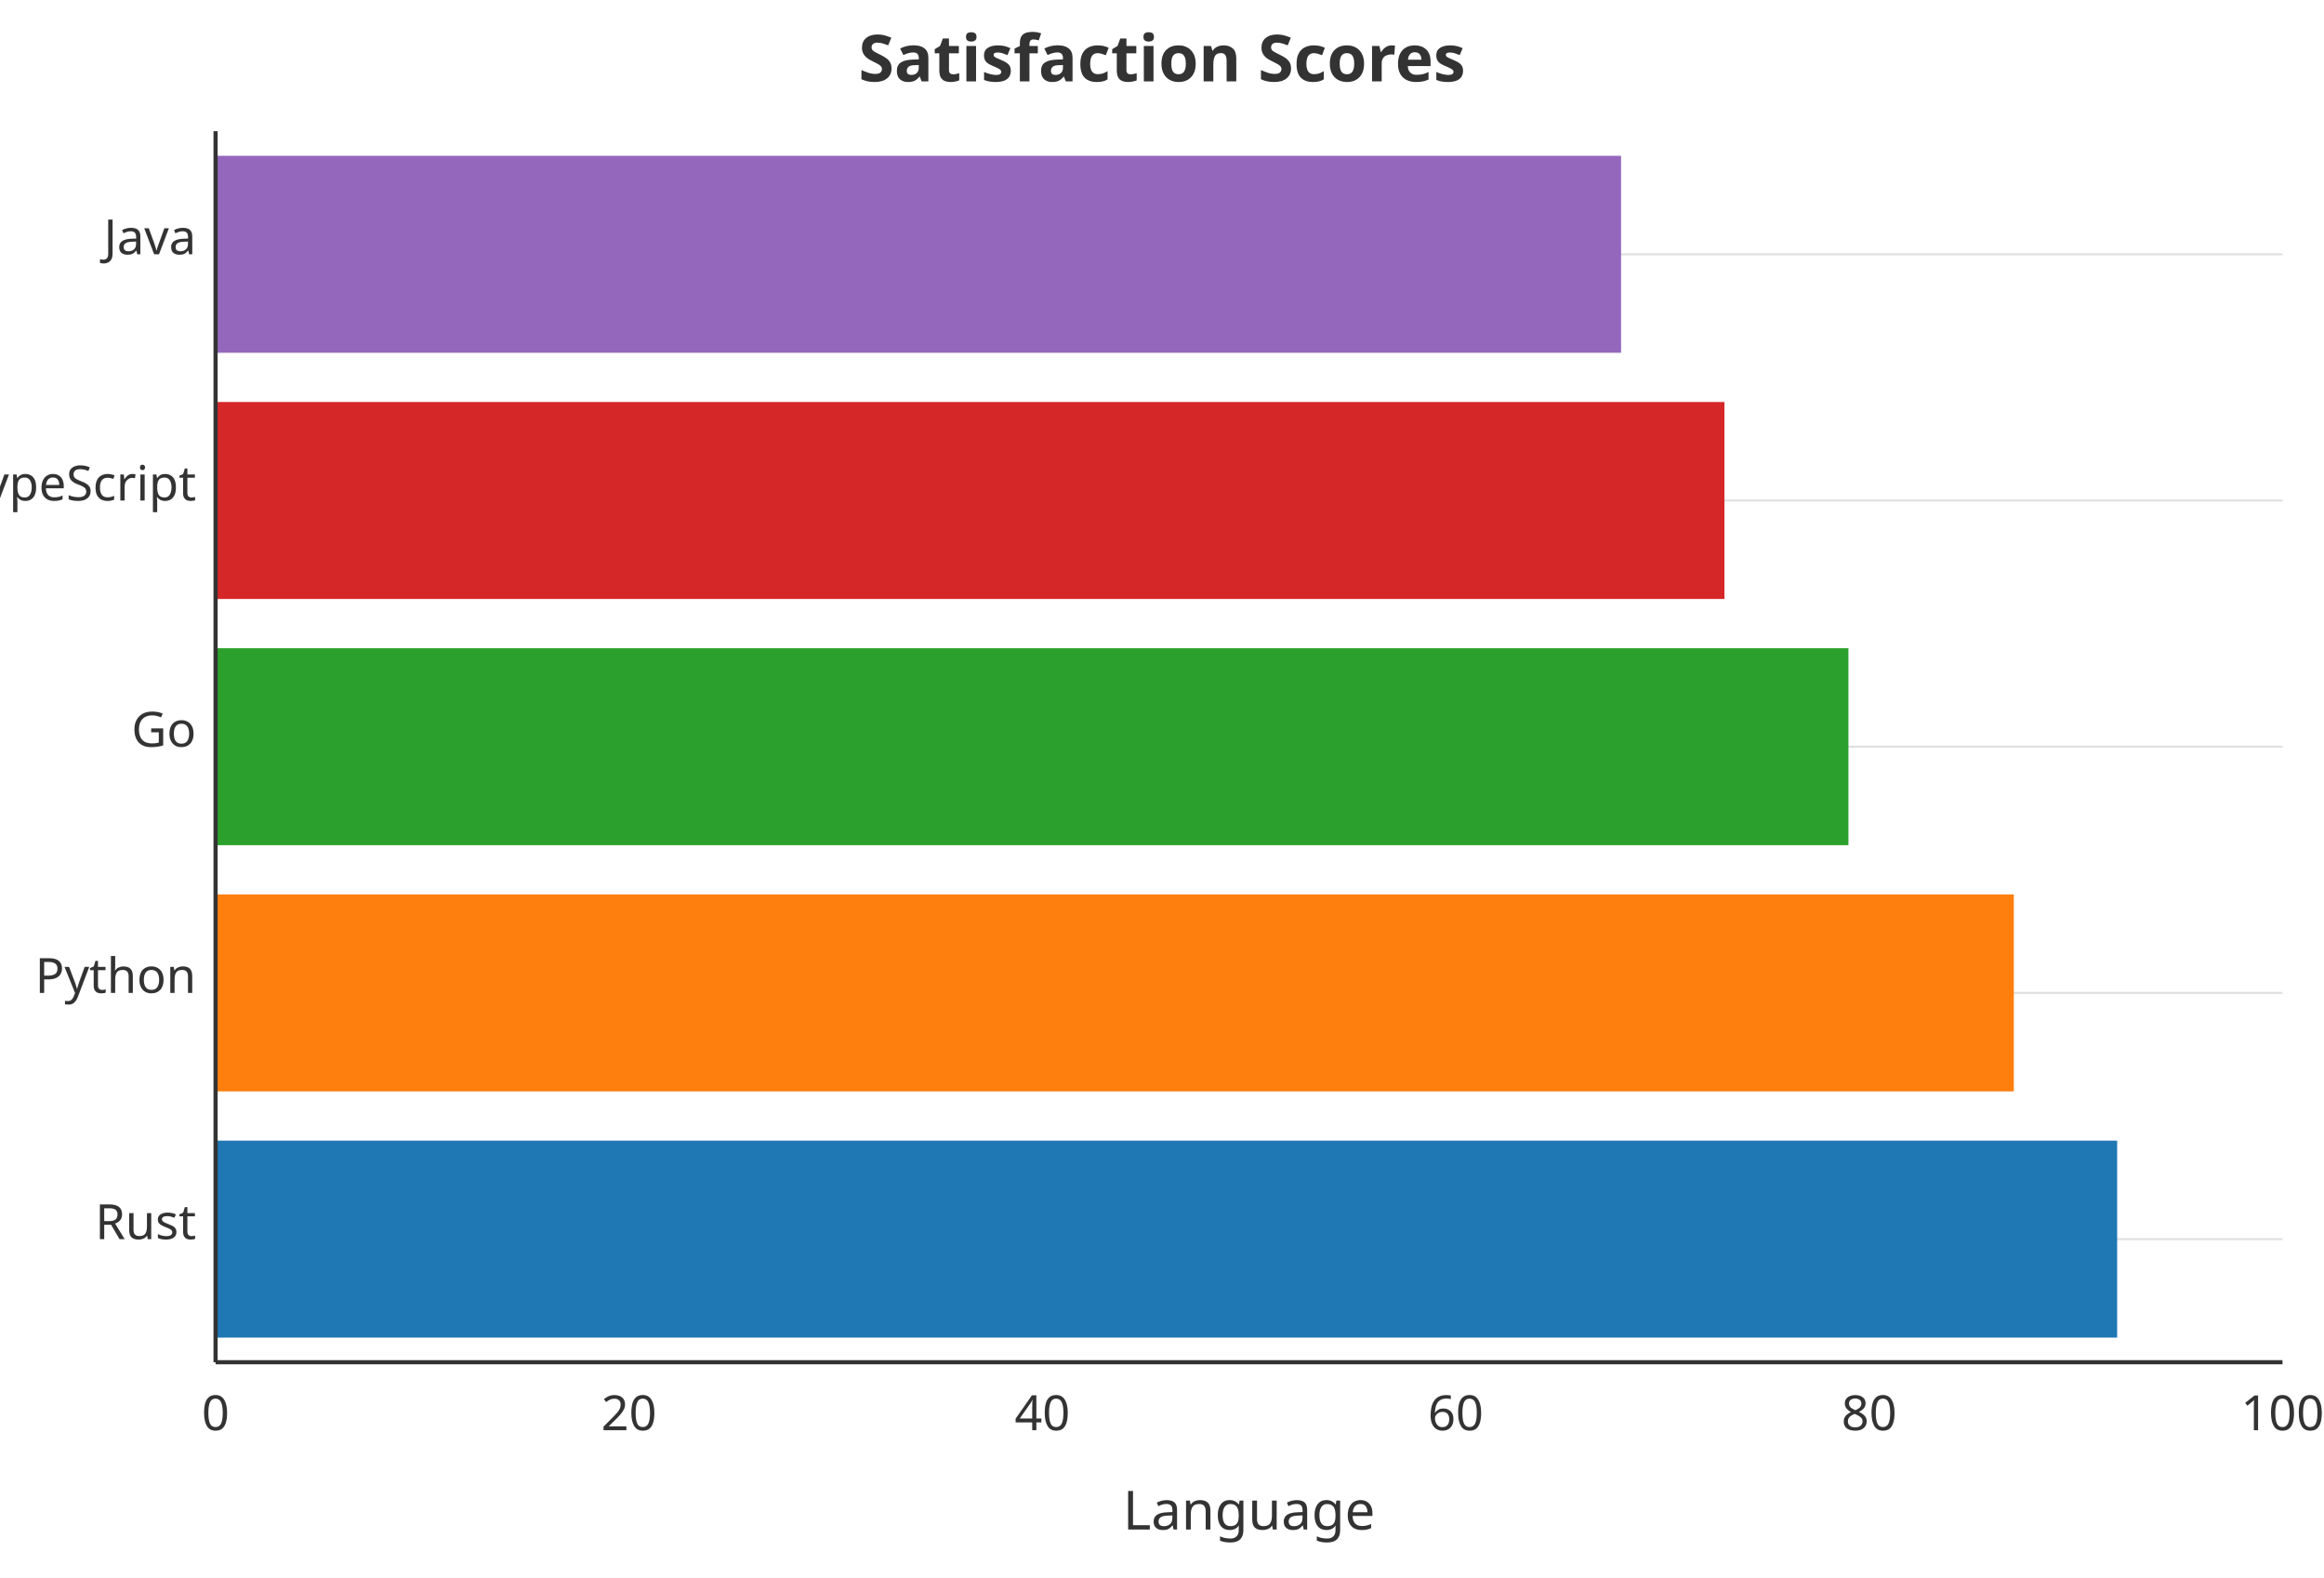
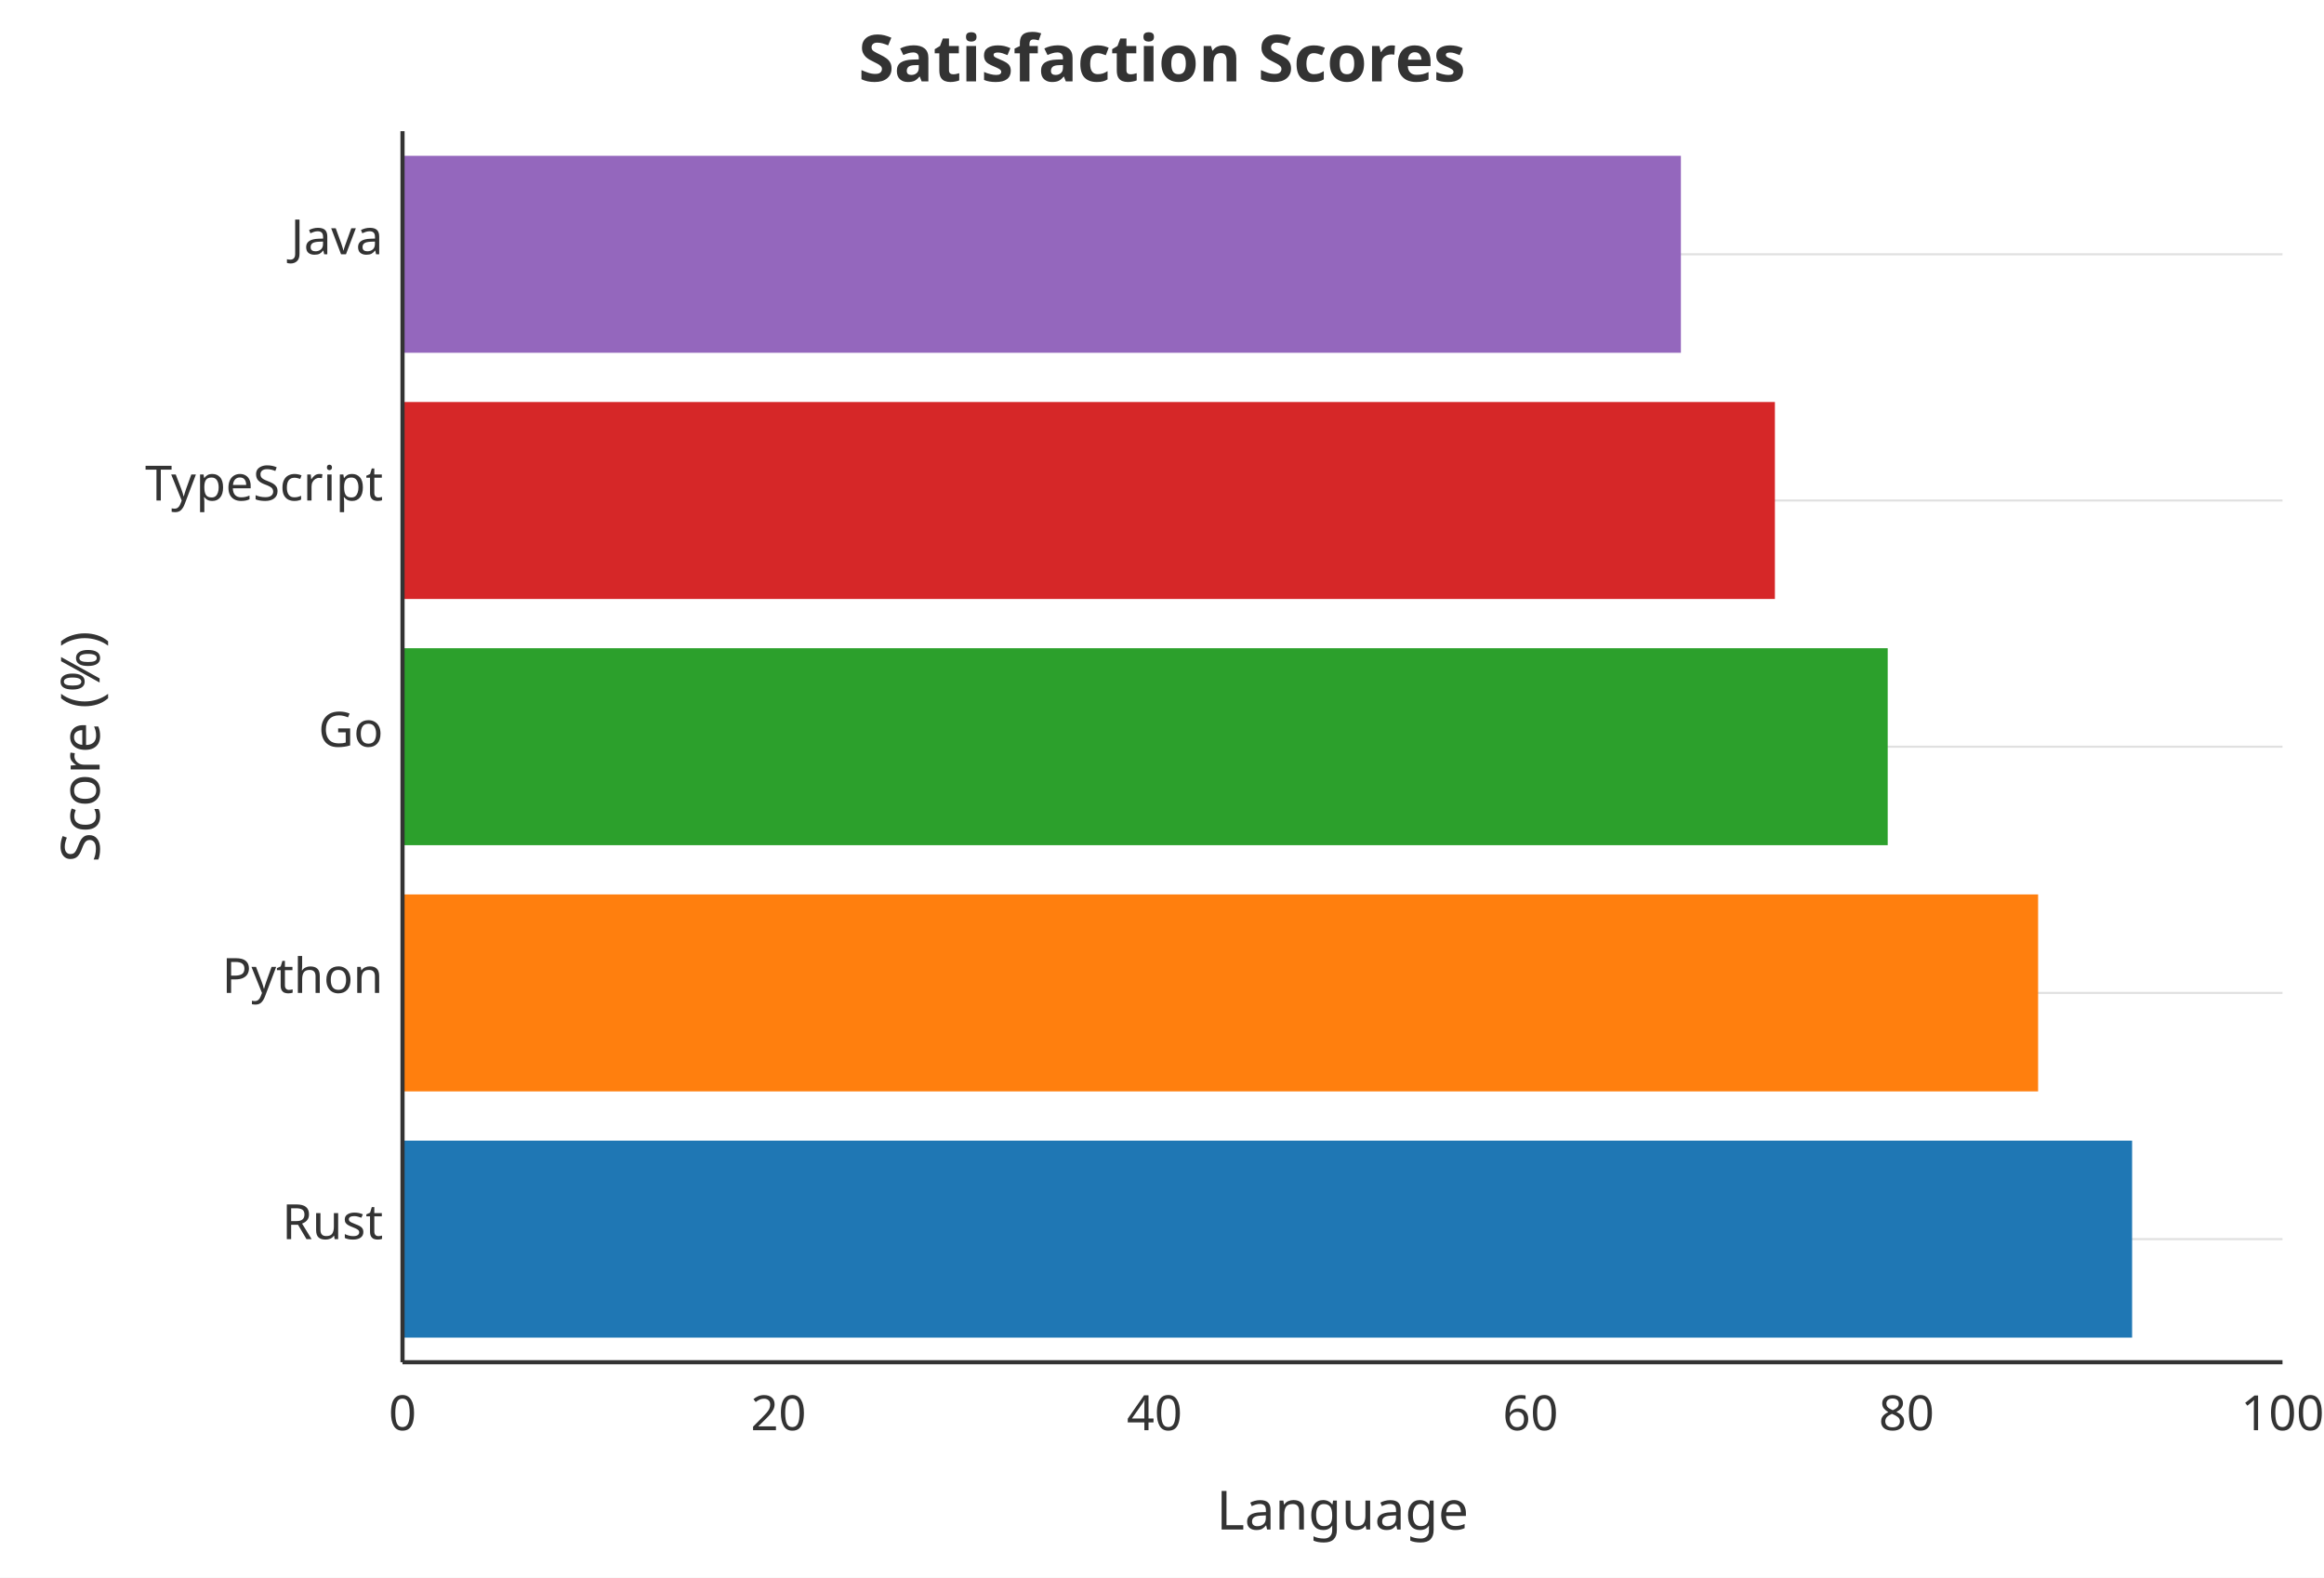
<svg xmlns="http://www.w3.org/2000/svg" width="560" height="380" viewBox="0 0 560 380" role="img">
  <rect width="560" height="380" fill="white" />
  <rect x="0" y="0" width="560" height="380" fill="rgb(255,255,255)" />
-   <line x1="51.945" y1="298.495" x2="550" y2="298.495" stroke="rgb(224,224,224)" stroke-width="0.5" />
-   <line x1="51.945" y1="239.185" x2="550" y2="239.185" stroke="rgb(224,224,224)" stroke-width="0.5" />
-   <line x1="51.945" y1="179.875" x2="550" y2="179.875" stroke="rgb(224,224,224)" stroke-width="0.5" />
-   <line x1="51.945" y1="120.565" x2="550" y2="120.565" stroke="rgb(224,224,224)" stroke-width="0.5" />
-   <line x1="51.945" y1="61.255" x2="550" y2="61.255" stroke="rgb(224,224,224)" stroke-width="0.5" />
-   <rect x="51.945" y="274.771" width="458.211" height="47.448" fill="rgb(31,119,180)" />
-   <rect x="51.945" y="215.461" width="433.308" height="47.448" fill="rgb(255,127,14)" />
-   <rect x="51.945" y="156.151" width="393.463" height="47.448" fill="rgb(44,160,44)" />
-   <rect x="51.945" y="96.841" width="363.58" height="47.448" fill="rgb(214,39,40)" />
-   <rect x="51.945" y="37.531" width="338.677" height="47.448" fill="rgb(148,103,189)" />
-   <line x1="51.945" y1="31.6" x2="51.945" y2="328.15" stroke="rgb(51,51,51)" stroke-width="1" />
-   <line x1="51.945" y1="328.15" x2="550" y2="328.15" stroke="rgb(51,51,51)" stroke-width="1" />
-   <text x="51.945" y="344.53" font-family="sans-serif" font-size="11.7" fill="rgb(51,51,51)" text-anchor="middle">0</text>
-   <text x="151.556" y="344.53" font-family="sans-serif" font-size="11.7" fill="rgb(51,51,51)" text-anchor="middle">20</text>
-   <text x="251.167" y="344.53" font-family="sans-serif" font-size="11.7" fill="rgb(51,51,51)" text-anchor="middle">40</text>
-   <text x="350.778" y="344.53" font-family="sans-serif" font-size="11.7" fill="rgb(51,51,51)" text-anchor="middle">60</text>
-   <text x="450.389" y="344.53" font-family="sans-serif" font-size="11.7" fill="rgb(51,51,51)" text-anchor="middle">80</text>
+   <line x1="96.99" y1="298.495" x2="550" y2="298.495" stroke="rgb(224,224,224)" stroke-width="0.5" />
+   <line x1="96.99" y1="239.185" x2="550" y2="239.185" stroke="rgb(224,224,224)" stroke-width="0.5" />
+   <line x1="96.99" y1="179.875" x2="550" y2="179.875" stroke="rgb(224,224,224)" stroke-width="0.5" />
+   <line x1="96.99" y1="120.565" x2="550" y2="120.565" stroke="rgb(224,224,224)" stroke-width="0.5" />
+   <line x1="96.99" y1="61.255" x2="550" y2="61.255" stroke="rgb(224,224,224)" stroke-width="0.5" />
+   <rect x="96.99" y="274.771" width="416.769" height="47.448" fill="rgb(31,119,180)" />
+   <rect x="96.99" y="215.461" width="394.119" height="47.448" fill="rgb(255,127,14)" />
+   <rect x="96.99" y="156.151" width="357.878" height="47.448" fill="rgb(44,160,44)" />
+   <rect x="96.99" y="96.841" width="330.697" height="47.448" fill="rgb(214,39,40)" />
+   <rect x="96.99" y="37.531" width="308.047" height="47.448" fill="rgb(148,103,189)" />
+   <line x1="96.99" y1="31.6" x2="96.99" y2="328.15" stroke="rgb(51,51,51)" stroke-width="1" />
+   <line x1="96.99" y1="328.15" x2="550" y2="328.15" stroke="rgb(51,51,51)" stroke-width="1" />
+   <text x="96.99" y="344.53" font-family="sans-serif" font-size="11.7" fill="rgb(51,51,51)" text-anchor="middle">0</text>
+   <text x="187.592" y="344.53" font-family="sans-serif" font-size="11.7" fill="rgb(51,51,51)" text-anchor="middle">20</text>
+   <text x="278.194" y="344.53" font-family="sans-serif" font-size="11.7" fill="rgb(51,51,51)" text-anchor="middle">40</text>
+   <text x="368.796" y="344.53" font-family="sans-serif" font-size="11.7" fill="rgb(51,51,51)" text-anchor="middle">60</text>
+   <text x="459.398" y="344.53" font-family="sans-serif" font-size="11.7" fill="rgb(51,51,51)" text-anchor="middle">80</text>
  <text x="550" y="344.53" font-family="sans-serif" font-size="11.7" fill="rgb(51,51,51)" text-anchor="middle">100</text>
-   <text x="47.265" y="298.495" font-family="sans-serif" font-size="11.7" fill="rgb(51,51,51)" text-anchor="end">Rust</text>
-   <text x="47.265" y="239.185" font-family="sans-serif" font-size="11.7" fill="rgb(51,51,51)" text-anchor="end">Python</text>
-   <text x="47.265" y="179.875" font-family="sans-serif" font-size="11.7" fill="rgb(51,51,51)" text-anchor="end">Go</text>
-   <text x="47.265" y="120.565" font-family="sans-serif" font-size="11.7" fill="rgb(51,51,51)" text-anchor="end">TypeScript</text>
-   <text x="47.265" y="61.255" font-family="sans-serif" font-size="11.7" fill="rgb(51,51,51)" text-anchor="end">Java</text>
-   <text x="300.973" y="368.45" font-family="sans-serif" font-size="13" fill="rgb(51,51,51)" text-anchor="middle">Language</text>
-   <text x="-21.045" y="179.875" font-family="sans-serif" font-size="13" fill="rgb(51,51,51)" text-anchor="middle" transform="rotate(-90,-21.045,179.875)">Score (%)</text>
+   <text x="92.31" y="298.495" font-family="sans-serif" font-size="11.7" fill="rgb(51,51,51)" text-anchor="end">Rust</text>
+   <text x="92.31" y="239.185" font-family="sans-serif" font-size="11.7" fill="rgb(51,51,51)" text-anchor="end">Python</text>
+   <text x="92.31" y="179.875" font-family="sans-serif" font-size="11.7" fill="rgb(51,51,51)" text-anchor="end">Go</text>
+   <text x="92.31" y="120.565" font-family="sans-serif" font-size="11.7" fill="rgb(51,51,51)" text-anchor="end">TypeScript</text>
+   <text x="92.31" y="61.255" font-family="sans-serif" font-size="11.7" fill="rgb(51,51,51)" text-anchor="end">Java</text>
+   <text x="323.495" y="368.45" font-family="sans-serif" font-size="13" fill="rgb(51,51,51)" text-anchor="middle">Language</text>
+   <text x="24" y="179.875" font-family="sans-serif" font-size="13" fill="rgb(51,51,51)" text-anchor="middle" transform="rotate(-90,24,179.875)">Score (%)</text>
  <text x="280" y="19.6" font-family="sans-serif" font-size="15.6" fill="rgb(51,51,51)" font-weight="bold" text-anchor="middle">Satisfaction Scores</text>
</svg>
